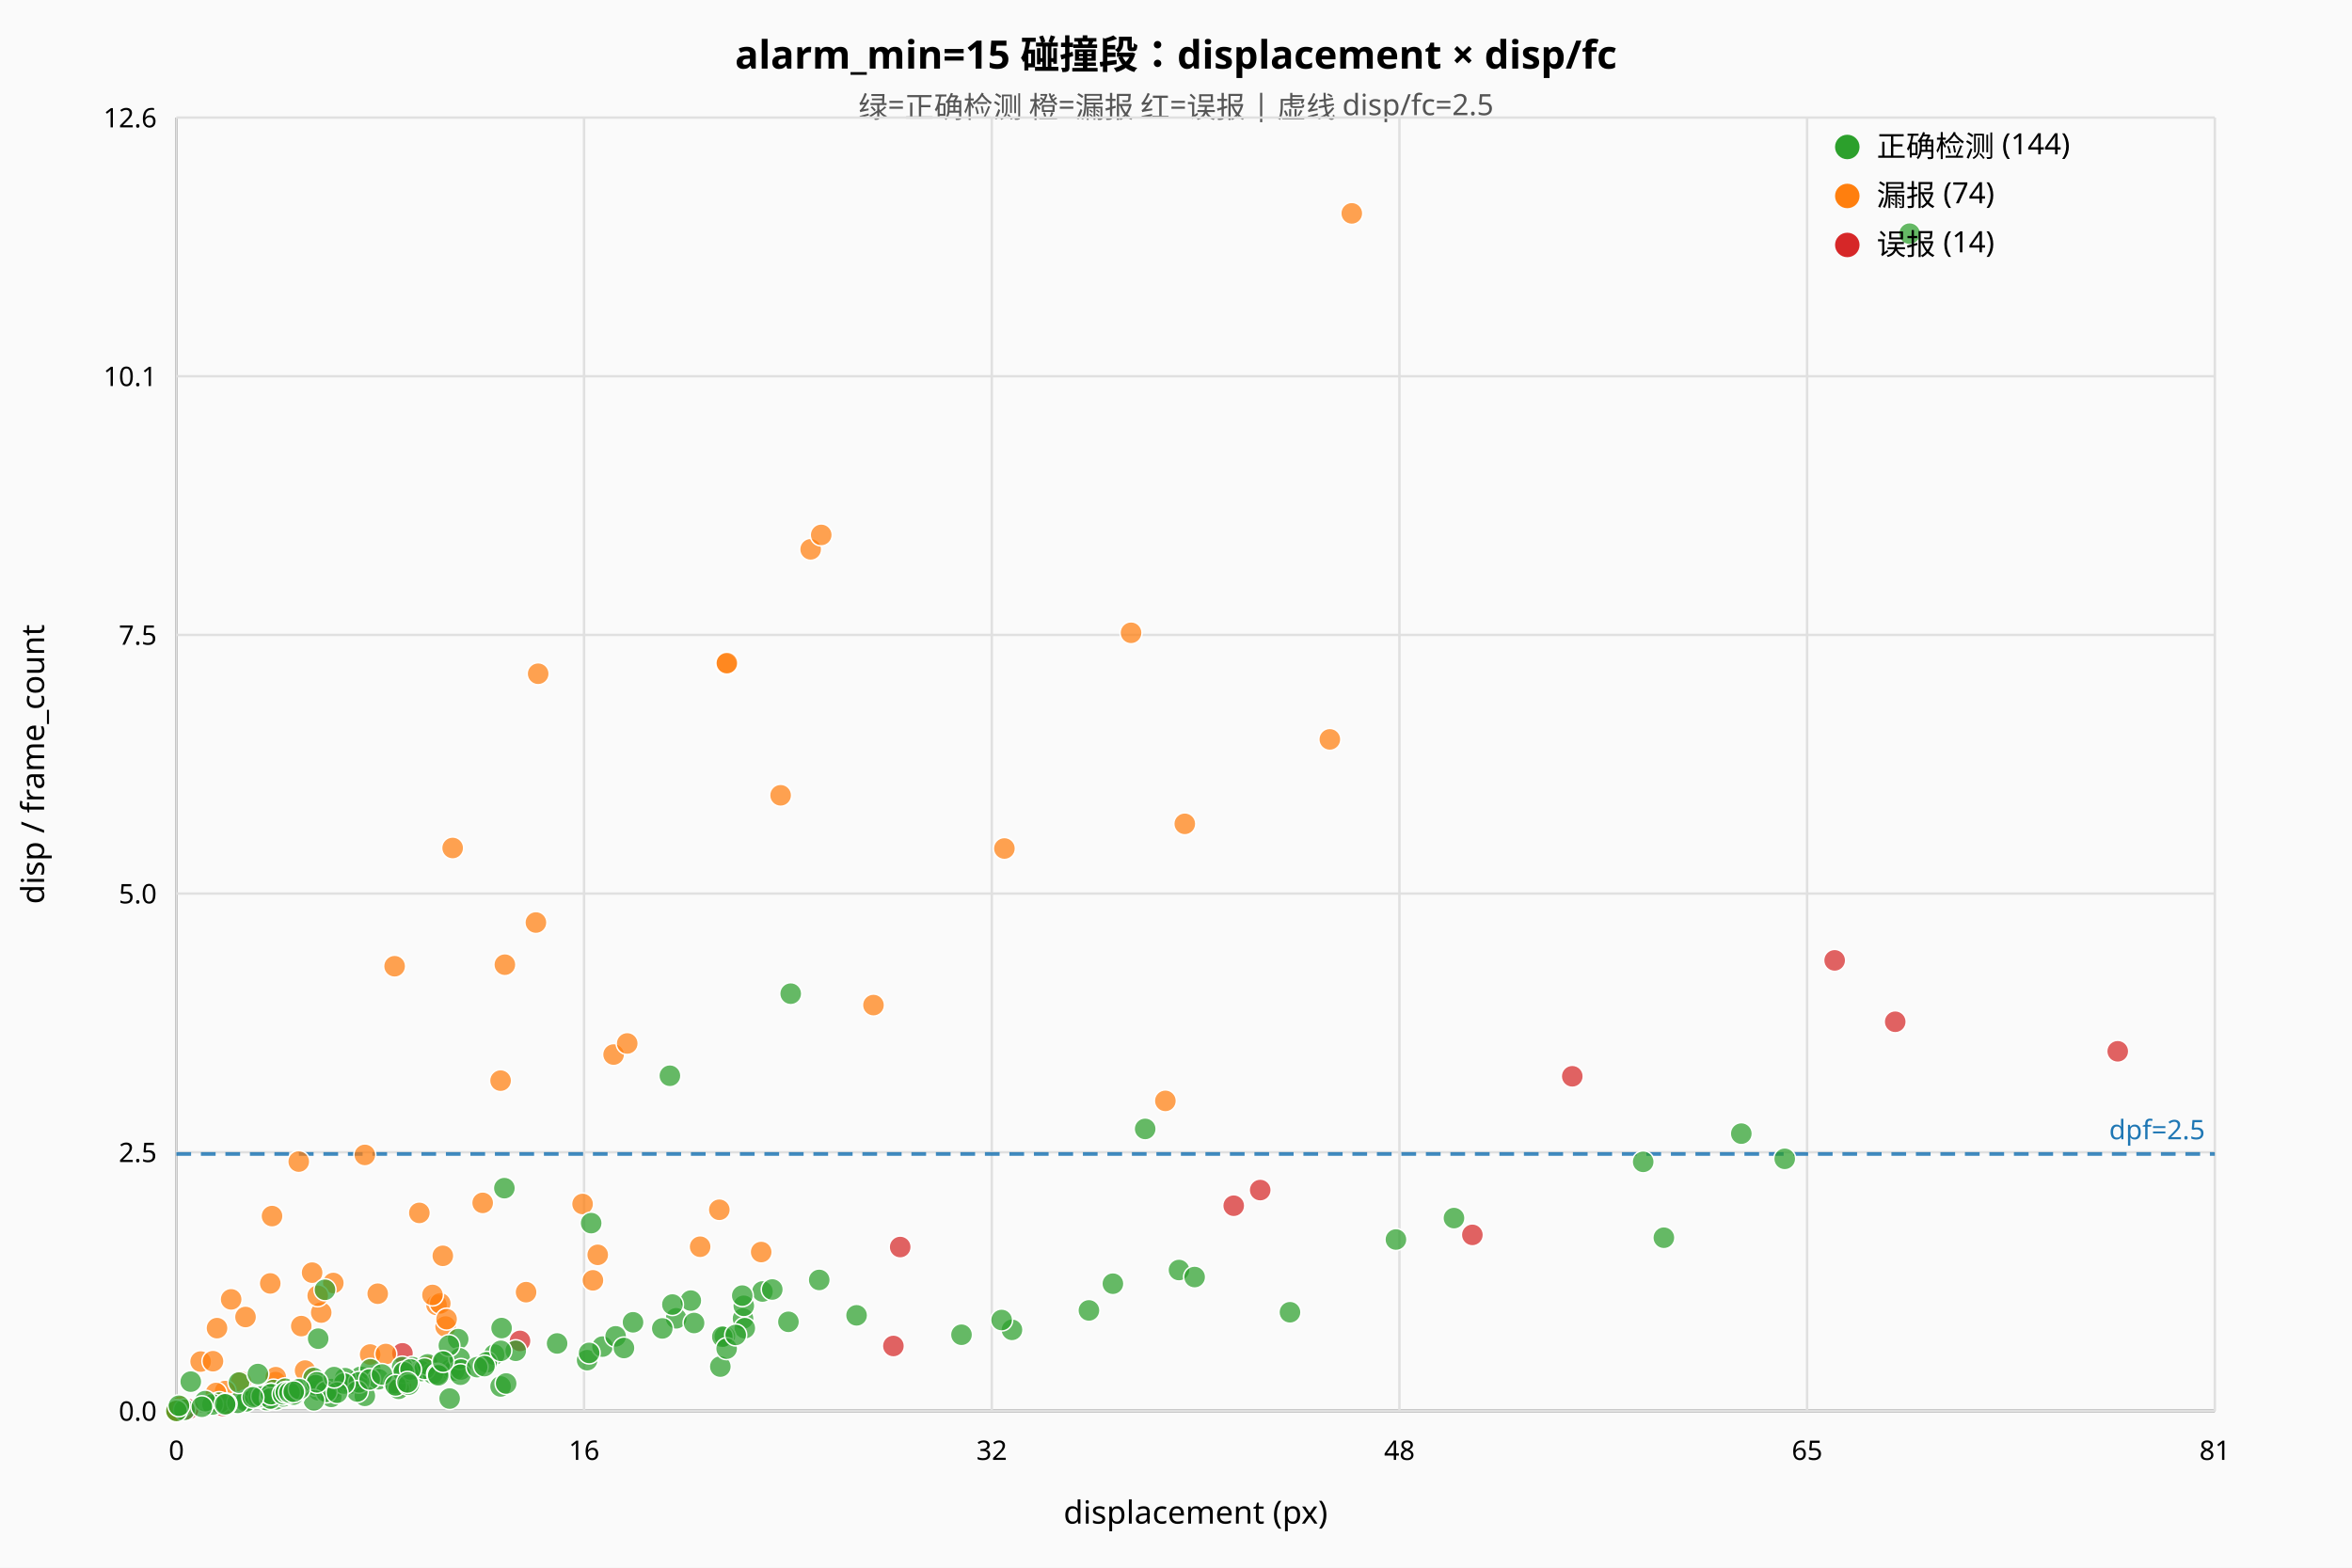
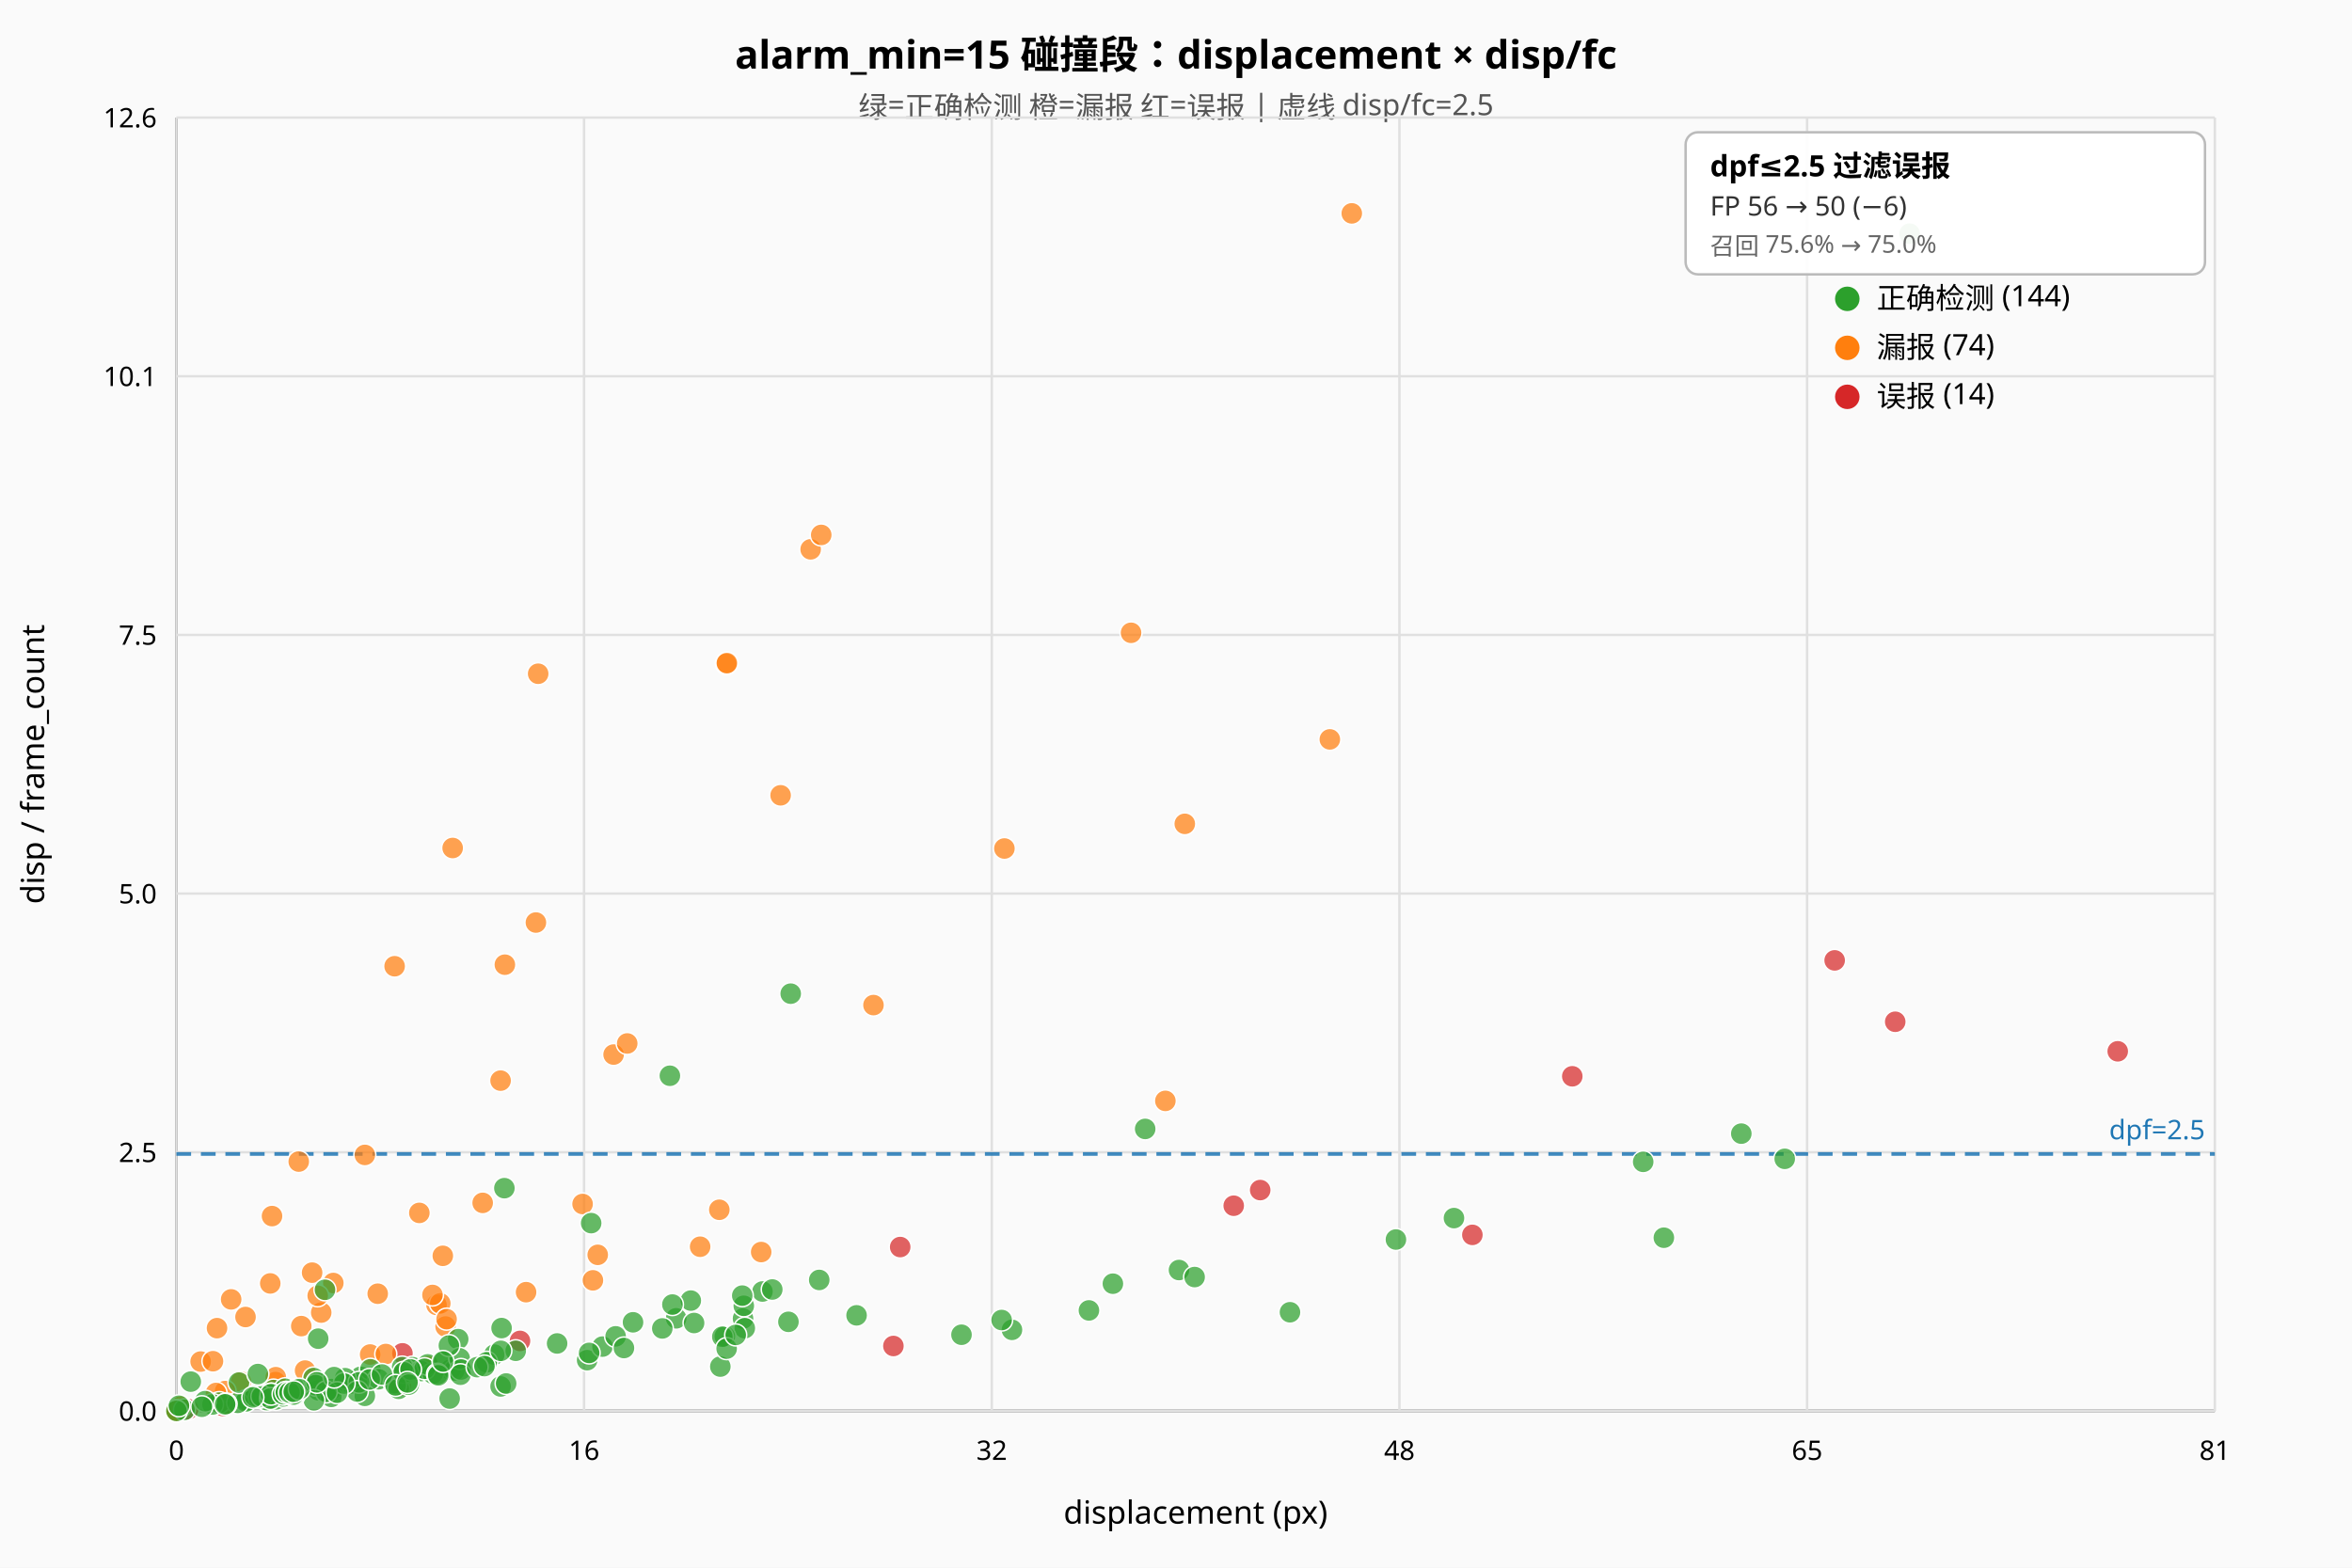
<svg xmlns="http://www.w3.org/2000/svg" width="960" height="640" viewBox="0 0 960 640" font-family="Segoe UI, sans-serif">
  <rect width="100%" height="100%" fill="#fafafa" />
  <text x="480.0" y="28" text-anchor="middle" font-size="16" font-weight="600">alarm_min=15 碰撞段：displacement × disp/fc</text>
  <text x="480.0" y="48" text-anchor="middle" font-size="12" fill="#555">绿=正确检测  橙=漏报  红=误报  |  虚线 disp/fc=2.5</text>
  <line x1="72" y1="576" x2="904" y2="576" stroke="#333" />
  <line x1="72" y1="48" x2="72" y2="576" stroke="#333" />
  <line x1="72.0" y1="48" x2="72.0" y2="576" stroke="#e0e0e0" />
  <text x="72.0" y="596" text-anchor="middle" font-size="11">0</text>
  <line x1="238.4" y1="48" x2="238.4" y2="576" stroke="#e0e0e0" />
  <text x="238.4" y="596" text-anchor="middle" font-size="11">16</text>
  <line x1="404.8" y1="48" x2="404.8" y2="576" stroke="#e0e0e0" />
  <text x="404.8" y="596" text-anchor="middle" font-size="11">32</text>
  <line x1="571.2" y1="48" x2="571.2" y2="576" stroke="#e0e0e0" />
  <text x="571.2" y="596" text-anchor="middle" font-size="11">48</text>
  <line x1="737.6" y1="48" x2="737.6" y2="576" stroke="#e0e0e0" />
  <text x="737.6" y="596" text-anchor="middle" font-size="11">65</text>
  <line x1="904.0" y1="48" x2="904.0" y2="576" stroke="#e0e0e0" />
  <text x="904.0" y="596" text-anchor="middle" font-size="11">81</text>
  <line x1="72" y1="576.0" x2="904" y2="576.0" stroke="#e0e0e0" />
  <text x="64" y="580.0" text-anchor="end" font-size="11">0.0</text>
  <line x1="72" y1="470.4" x2="904" y2="470.4" stroke="#e0e0e0" />
  <text x="64" y="474.4" text-anchor="end" font-size="11">2.5</text>
  <line x1="72" y1="364.8" x2="904" y2="364.8" stroke="#e0e0e0" />
  <text x="64" y="368.8" text-anchor="end" font-size="11">5.0</text>
  <line x1="72" y1="259.2" x2="904" y2="259.2" stroke="#e0e0e0" />
  <text x="64" y="263.2" text-anchor="end" font-size="11">7.5</text>
  <line x1="72" y1="153.6" x2="904" y2="153.6" stroke="#e0e0e0" />
  <text x="64" y="157.6" text-anchor="end" font-size="11">10.1</text>
  <line x1="72" y1="48.0" x2="904" y2="48.0" stroke="#e0e0e0" />
  <text x="64" y="52.0" text-anchor="end" font-size="11">12.6</text>
  <text x="488.0" y="622" text-anchor="middle" font-size="13">displacement (px)</text>
  <text x="18" y="312.0" text-anchor="middle" font-size="13" transform="rotate(-90 18 312.0)">disp / frame_count</text>
  <line x1="72" y1="471.1" x2="904" y2="471.1" stroke="#1f77b4" stroke-width="1.5" stroke-dasharray="6,4" opacity="0.85" />
  <text x="900" y="465.1" text-anchor="end" font-size="11" fill="#1f77b4">dpf=2.5</text>
  <circle cx="864.38" cy="429.19" r="4.5" fill="#d62728" fill-opacity="0.72" stroke="#fff" stroke-width="0.6" />
  <circle cx="367.43" cy="509.10" r="4.5" fill="#d62728" fill-opacity="0.72" stroke="#fff" stroke-width="0.6" />
  <circle cx="773.56" cy="417.13" r="4.5" fill="#d62728" fill-opacity="0.72" stroke="#fff" stroke-width="0.6" />
  <circle cx="212.25" cy="547.42" r="4.5" fill="#d62728" fill-opacity="0.72" stroke="#fff" stroke-width="0.6" />
  <circle cx="164.26" cy="552.49" r="4.5" fill="#d62728" fill-opacity="0.72" stroke="#fff" stroke-width="0.6" />
  <circle cx="600.97" cy="504.13" r="4.5" fill="#d62728" fill-opacity="0.72" stroke="#fff" stroke-width="0.6" />
  <circle cx="163.54" cy="565.63" r="4.5" fill="#d62728" fill-opacity="0.72" stroke="#fff" stroke-width="0.6" />
  <circle cx="641.75" cy="439.39" r="4.5" fill="#d62728" fill-opacity="0.72" stroke="#fff" stroke-width="0.6" />
  <circle cx="364.65" cy="549.49" r="4.5" fill="#d62728" fill-opacity="0.72" stroke="#fff" stroke-width="0.6" />
  <circle cx="503.56" cy="492.23" r="4.5" fill="#d62728" fill-opacity="0.72" stroke="#fff" stroke-width="0.6" />
  <circle cx="514.37" cy="485.84" r="4.5" fill="#d62728" fill-opacity="0.72" stroke="#fff" stroke-width="0.6" />
  <circle cx="90.95" cy="573.97" r="4.5" fill="#d62728" fill-opacity="0.72" stroke="#fff" stroke-width="0.6" />
  <circle cx="748.84" cy="392.07" r="4.5" fill="#d62728" fill-opacity="0.72" stroke="#fff" stroke-width="0.6" />
  <circle cx="76.84" cy="575.27" r="4.5" fill="#d62728" fill-opacity="0.72" stroke="#fff" stroke-width="0.6" />
  <circle cx="181.87" cy="541.55" r="4.5" fill="#ff7f0e" fill-opacity="0.72" stroke="#fff" stroke-width="0.6" />
  <circle cx="161.07" cy="394.46" r="4.5" fill="#ff7f0e" fill-opacity="0.72" stroke="#fff" stroke-width="0.6" />
  <circle cx="461.65" cy="258.34" r="4.5" fill="#ff7f0e" fill-opacity="0.72" stroke="#fff" stroke-width="0.6" />
  <circle cx="178.17" cy="532.73" r="4.5" fill="#ff7f0e" fill-opacity="0.72" stroke="#fff" stroke-width="0.6" />
  <circle cx="72.00" cy="576.00" r="4.5" fill="#ff7f0e" fill-opacity="0.72" stroke="#fff" stroke-width="0.6" />
  <circle cx="214.72" cy="527.52" r="4.5" fill="#ff7f0e" fill-opacity="0.72" stroke="#fff" stroke-width="0.6" />
  <circle cx="296.48" cy="270.99" r="4.5" fill="#ff7f0e" fill-opacity="0.72" stroke="#fff" stroke-width="0.6" />
  <circle cx="112.47" cy="564.22" r="4.5" fill="#ff7f0e" fill-opacity="0.72" stroke="#fff" stroke-width="0.6" />
  <circle cx="98.36" cy="564.06" r="4.5" fill="#ff7f0e" fill-opacity="0.72" stroke="#fff" stroke-width="0.6" />
  <circle cx="136.05" cy="523.78" r="4.5" fill="#ff7f0e" fill-opacity="0.72" stroke="#fff" stroke-width="0.6" />
  <circle cx="91.87" cy="567.90" r="4.5" fill="#ff7f0e" fill-opacity="0.72" stroke="#fff" stroke-width="0.6" />
  <circle cx="330.88" cy="224.26" r="4.5" fill="#ff7f0e" fill-opacity="0.72" stroke="#fff" stroke-width="0.6" />
  <circle cx="318.62" cy="324.68" r="4.5" fill="#ff7f0e" fill-opacity="0.72" stroke="#fff" stroke-width="0.6" />
  <circle cx="218.74" cy="376.62" r="4.5" fill="#ff7f0e" fill-opacity="0.72" stroke="#fff" stroke-width="0.6" />
  <circle cx="174.77" cy="557.79" r="4.5" fill="#ff7f0e" fill-opacity="0.72" stroke="#fff" stroke-width="0.6" />
  <circle cx="250.45" cy="430.52" r="4.5" fill="#ff7f0e" fill-opacity="0.72" stroke="#fff" stroke-width="0.6" />
  <circle cx="151.08" cy="552.97" r="4.5" fill="#ff7f0e" fill-opacity="0.72" stroke="#fff" stroke-width="0.6" />
  <circle cx="180.74" cy="512.68" r="4.5" fill="#ff7f0e" fill-opacity="0.72" stroke="#fff" stroke-width="0.6" />
  <circle cx="256.01" cy="425.99" r="4.5" fill="#ff7f0e" fill-opacity="0.72" stroke="#fff" stroke-width="0.6" />
  <circle cx="204.32" cy="441.16" r="4.5" fill="#ff7f0e" fill-opacity="0.72" stroke="#fff" stroke-width="0.6" />
  <circle cx="72.00" cy="576.00" r="4.5" fill="#ff7f0e" fill-opacity="0.72" stroke="#fff" stroke-width="0.6" />
  <circle cx="72.00" cy="576.00" r="4.5" fill="#ff7f0e" fill-opacity="0.72" stroke="#fff" stroke-width="0.6" />
  <circle cx="184.76" cy="346.19" r="4.5" fill="#ff7f0e" fill-opacity="0.72" stroke="#fff" stroke-width="0.6" />
  <circle cx="72.00" cy="576.00" r="4.5" fill="#ff7f0e" fill-opacity="0.72" stroke="#fff" stroke-width="0.6" />
  <circle cx="122.97" cy="541.37" r="4.5" fill="#ff7f0e" fill-opacity="0.72" stroke="#fff" stroke-width="0.6" />
  <circle cx="219.66" cy="275.05" r="4.5" fill="#ff7f0e" fill-opacity="0.72" stroke="#fff" stroke-width="0.6" />
  <circle cx="94.35" cy="530.46" r="4.5" fill="#ff7f0e" fill-opacity="0.72" stroke="#fff" stroke-width="0.6" />
  <circle cx="542.79" cy="301.85" r="4.5" fill="#ff7f0e" fill-opacity="0.72" stroke="#fff" stroke-width="0.6" />
  <circle cx="72.00" cy="576.00" r="4.5" fill="#ff7f0e" fill-opacity="0.72" stroke="#fff" stroke-width="0.6" />
  <circle cx="148.92" cy="471.49" r="4.5" fill="#ff7f0e" fill-opacity="0.72" stroke="#fff" stroke-width="0.6" />
  <circle cx="72.00" cy="576.00" r="4.5" fill="#ff7f0e" fill-opacity="0.72" stroke="#fff" stroke-width="0.6" />
  <circle cx="310.69" cy="511.14" r="4.5" fill="#ff7f0e" fill-opacity="0.72" stroke="#fff" stroke-width="0.6" />
  <circle cx="111.03" cy="496.46" r="4.5" fill="#ff7f0e" fill-opacity="0.72" stroke="#fff" stroke-width="0.6" />
  <circle cx="73.75" cy="574.22" r="4.5" fill="#ff7f0e" fill-opacity="0.72" stroke="#fff" stroke-width="0.6" />
  <circle cx="72.00" cy="576.00" r="4.5" fill="#ff7f0e" fill-opacity="0.72" stroke="#fff" stroke-width="0.6" />
  <circle cx="206.07" cy="393.83" r="4.5" fill="#ff7f0e" fill-opacity="0.72" stroke="#fff" stroke-width="0.6" />
  <circle cx="72.00" cy="576.00" r="4.5" fill="#ff7f0e" fill-opacity="0.72" stroke="#fff" stroke-width="0.6" />
  <circle cx="243.97" cy="512.28" r="4.5" fill="#ff7f0e" fill-opacity="0.72" stroke="#fff" stroke-width="0.6" />
  <circle cx="475.66" cy="449.43" r="4.5" fill="#ff7f0e" fill-opacity="0.72" stroke="#fff" stroke-width="0.6" />
  <circle cx="179.71" cy="532.10" r="4.5" fill="#ff7f0e" fill-opacity="0.72" stroke="#fff" stroke-width="0.6" />
  <circle cx="157.47" cy="552.77" r="4.5" fill="#ff7f0e" fill-opacity="0.72" stroke="#fff" stroke-width="0.6" />
  <circle cx="88.58" cy="542.21" r="4.5" fill="#ff7f0e" fill-opacity="0.72" stroke="#fff" stroke-width="0.6" />
  <circle cx="81.89" cy="555.85" r="4.5" fill="#ff7f0e" fill-opacity="0.72" stroke="#fff" stroke-width="0.6" />
  <circle cx="335.20" cy="218.38" r="4.5" fill="#ff7f0e" fill-opacity="0.72" stroke="#fff" stroke-width="0.6" />
  <circle cx="88.17" cy="568.68" r="4.5" fill="#ff7f0e" fill-opacity="0.72" stroke="#fff" stroke-width="0.6" />
  <circle cx="154.17" cy="528.15" r="4.5" fill="#ff7f0e" fill-opacity="0.72" stroke="#fff" stroke-width="0.6" />
  <circle cx="72.00" cy="576.00" r="4.5" fill="#ff7f0e" fill-opacity="0.72" stroke="#fff" stroke-width="0.6" />
  <circle cx="72.00" cy="576.00" r="4.5" fill="#ff7f0e" fill-opacity="0.72" stroke="#fff" stroke-width="0.6" />
  <circle cx="131.11" cy="535.85" r="4.5" fill="#ff7f0e" fill-opacity="0.72" stroke="#fff" stroke-width="0.6" />
  <circle cx="100.21" cy="537.66" r="4.5" fill="#ff7f0e" fill-opacity="0.72" stroke="#fff" stroke-width="0.6" />
  <circle cx="86.93" cy="555.71" r="4.5" fill="#ff7f0e" fill-opacity="0.72" stroke="#fff" stroke-width="0.6" />
  <circle cx="356.52" cy="410.32" r="4.5" fill="#ff7f0e" fill-opacity="0.72" stroke="#fff" stroke-width="0.6" />
  <circle cx="72.00" cy="576.00" r="4.5" fill="#ff7f0e" fill-opacity="0.72" stroke="#fff" stroke-width="0.6" />
  <circle cx="237.79" cy="491.53" r="4.5" fill="#ff7f0e" fill-opacity="0.72" stroke="#fff" stroke-width="0.6" />
  <circle cx="112.57" cy="562.22" r="4.5" fill="#ff7f0e" fill-opacity="0.72" stroke="#fff" stroke-width="0.6" />
  <circle cx="119.68" cy="567.55" r="4.5" fill="#ff7f0e" fill-opacity="0.72" stroke="#fff" stroke-width="0.6" />
  <circle cx="285.77" cy="508.97" r="4.5" fill="#ff7f0e" fill-opacity="0.72" stroke="#fff" stroke-width="0.6" />
  <circle cx="124.52" cy="559.53" r="4.5" fill="#ff7f0e" fill-opacity="0.72" stroke="#fff" stroke-width="0.6" />
  <circle cx="242.01" cy="522.69" r="4.5" fill="#ff7f0e" fill-opacity="0.72" stroke="#fff" stroke-width="0.6" />
  <circle cx="121.94" cy="474.21" r="4.5" fill="#ff7f0e" fill-opacity="0.72" stroke="#fff" stroke-width="0.6" />
  <circle cx="129.67" cy="528.99" r="4.5" fill="#ff7f0e" fill-opacity="0.72" stroke="#fff" stroke-width="0.6" />
  <circle cx="182.28" cy="538.54" r="4.5" fill="#ff7f0e" fill-opacity="0.72" stroke="#fff" stroke-width="0.6" />
  <circle cx="551.75" cy="87.11" r="4.5" fill="#ff7f0e" fill-opacity="0.72" stroke="#fff" stroke-width="0.6" />
  <circle cx="127.40" cy="519.55" r="4.5" fill="#ff7f0e" fill-opacity="0.72" stroke="#fff" stroke-width="0.6" />
  <circle cx="110.31" cy="523.95" r="4.5" fill="#ff7f0e" fill-opacity="0.72" stroke="#fff" stroke-width="0.6" />
  <circle cx="72.00" cy="576.00" r="4.5" fill="#ff7f0e" fill-opacity="0.72" stroke="#fff" stroke-width="0.6" />
  <circle cx="409.96" cy="346.40" r="4.5" fill="#ff7f0e" fill-opacity="0.72" stroke="#fff" stroke-width="0.6" />
  <circle cx="197.01" cy="491.07" r="4.5" fill="#ff7f0e" fill-opacity="0.72" stroke="#fff" stroke-width="0.6" />
  <circle cx="171.16" cy="495.16" r="4.5" fill="#ff7f0e" fill-opacity="0.72" stroke="#fff" stroke-width="0.6" />
  <circle cx="293.60" cy="493.88" r="4.5" fill="#ff7f0e" fill-opacity="0.72" stroke="#fff" stroke-width="0.6" />
  <circle cx="483.59" cy="336.33" r="4.5" fill="#ff7f0e" fill-opacity="0.72" stroke="#fff" stroke-width="0.6" />
  <circle cx="296.69" cy="270.71" r="4.5" fill="#ff7f0e" fill-opacity="0.72" stroke="#fff" stroke-width="0.6" />
  <circle cx="176.52" cy="528.66" r="4.5" fill="#ff7f0e" fill-opacity="0.72" stroke="#fff" stroke-width="0.6" />
  <circle cx="72.00" cy="576.00" r="4.5" fill="#ff7f0e" fill-opacity="0.72" stroke="#fff" stroke-width="0.6" />
  <circle cx="100.63" cy="571.68" r="4.5" fill="#2ca02c" fill-opacity="0.72" stroke="#fff" stroke-width="0.6" />
  <circle cx="135.43" cy="567.92" r="4.5" fill="#2ca02c" fill-opacity="0.72" stroke="#fff" stroke-width="0.6" />
  <circle cx="169.72" cy="559.40" r="4.5" fill="#2ca02c" fill-opacity="0.72" stroke="#fff" stroke-width="0.6" />
  <circle cx="111.64" cy="567.49" r="4.5" fill="#2ca02c" fill-opacity="0.72" stroke="#fff" stroke-width="0.6" />
  <circle cx="204.73" cy="542.18" r="4.5" fill="#2ca02c" fill-opacity="0.72" stroke="#fff" stroke-width="0.6" />
  <circle cx="129.87" cy="546.51" r="4.5" fill="#2ca02c" fill-opacity="0.72" stroke="#fff" stroke-width="0.6" />
  <circle cx="201.75" cy="553.01" r="4.5" fill="#2ca02c" fill-opacity="0.72" stroke="#fff" stroke-width="0.6" />
  <circle cx="89.51" cy="572.60" r="4.5" fill="#2ca02c" fill-opacity="0.72" stroke="#fff" stroke-width="0.6" />
  <circle cx="143.36" cy="564.81" r="4.5" fill="#2ca02c" fill-opacity="0.72" stroke="#fff" stroke-width="0.6" />
  <circle cx="147.17" cy="562.07" r="4.5" fill="#2ca02c" fill-opacity="0.72" stroke="#fff" stroke-width="0.6" />
  <circle cx="151.19" cy="559.01" r="4.5" fill="#2ca02c" fill-opacity="0.72" stroke="#fff" stroke-width="0.6" />
  <circle cx="132.65" cy="526.55" r="4.5" fill="#2ca02c" fill-opacity="0.72" stroke="#fff" stroke-width="0.6" />
  <circle cx="710.74" cy="462.80" r="4.5" fill="#2ca02c" fill-opacity="0.72" stroke="#fff" stroke-width="0.6" />
  <circle cx="86.73" cy="573.39" r="4.5" fill="#2ca02c" fill-opacity="0.72" stroke="#fff" stroke-width="0.6" />
  <circle cx="569.77" cy="506.03" r="4.5" fill="#2ca02c" fill-opacity="0.72" stroke="#fff" stroke-width="0.6" />
  <circle cx="100.32" cy="572.15" r="4.5" fill="#2ca02c" fill-opacity="0.72" stroke="#fff" stroke-width="0.6" />
  <circle cx="112.67" cy="571.26" r="4.5" fill="#2ca02c" fill-opacity="0.72" stroke="#fff" stroke-width="0.6" />
  <circle cx="239.64" cy="555.29" r="4.5" fill="#2ca02c" fill-opacity="0.72" stroke="#fff" stroke-width="0.6" />
  <circle cx="108.86" cy="571.58" r="4.5" fill="#2ca02c" fill-opacity="0.72" stroke="#fff" stroke-width="0.6" />
  <circle cx="115.66" cy="570.07" r="4.5" fill="#2ca02c" fill-opacity="0.72" stroke="#fff" stroke-width="0.6" />
  <circle cx="97.02" cy="572.71" r="4.5" fill="#2ca02c" fill-opacity="0.72" stroke="#fff" stroke-width="0.6" />
  <circle cx="275.99" cy="538.20" r="4.5" fill="#2ca02c" fill-opacity="0.72" stroke="#fff" stroke-width="0.6" />
  <circle cx="154.48" cy="563.07" r="4.5" fill="#2ca02c" fill-opacity="0.72" stroke="#fff" stroke-width="0.6" />
  <circle cx="105.78" cy="570.49" r="4.5" fill="#2ca02c" fill-opacity="0.72" stroke="#fff" stroke-width="0.6" />
  <circle cx="183.93" cy="559.10" r="4.5" fill="#2ca02c" fill-opacity="0.72" stroke="#fff" stroke-width="0.6" />
  <circle cx="168.38" cy="558.14" r="4.5" fill="#2ca02c" fill-opacity="0.72" stroke="#fff" stroke-width="0.6" />
  <circle cx="75.30" cy="575.57" r="4.5" fill="#2ca02c" fill-opacity="0.72" stroke="#fff" stroke-width="0.6" />
  <circle cx="117.62" cy="568.25" r="4.5" fill="#2ca02c" fill-opacity="0.72" stroke="#fff" stroke-width="0.6" />
  <circle cx="481.22" cy="518.48" r="4.5" fill="#2ca02c" fill-opacity="0.72" stroke="#fff" stroke-width="0.6" />
  <circle cx="104.13" cy="570.05" r="4.5" fill="#2ca02c" fill-opacity="0.72" stroke="#fff" stroke-width="0.6" />
  <circle cx="129.97" cy="567.56" r="4.5" fill="#2ca02c" fill-opacity="0.72" stroke="#fff" stroke-width="0.6" />
  <circle cx="166.32" cy="559.98" r="4.5" fill="#2ca02c" fill-opacity="0.72" stroke="#fff" stroke-width="0.6" />
  <circle cx="110.82" cy="569.12" r="4.5" fill="#2ca02c" fill-opacity="0.72" stroke="#fff" stroke-width="0.6" />
  <circle cx="135.43" cy="567.08" r="4.5" fill="#2ca02c" fill-opacity="0.72" stroke="#fff" stroke-width="0.6" />
  <circle cx="198.66" cy="556.14" r="4.5" fill="#2ca02c" fill-opacity="0.72" stroke="#fff" stroke-width="0.6" />
  <circle cx="245.92" cy="549.74" r="4.5" fill="#2ca02c" fill-opacity="0.72" stroke="#fff" stroke-width="0.6" />
  <circle cx="106.91" cy="570.07" r="4.5" fill="#2ca02c" fill-opacity="0.72" stroke="#fff" stroke-width="0.6" />
  <circle cx="164.99" cy="560.84" r="4.5" fill="#2ca02c" fill-opacity="0.72" stroke="#fff" stroke-width="0.6" />
  <circle cx="116.38" cy="566.95" r="4.5" fill="#2ca02c" fill-opacity="0.72" stroke="#fff" stroke-width="0.6" />
  <circle cx="303.28" cy="538.29" r="4.5" fill="#2ca02c" fill-opacity="0.72" stroke="#fff" stroke-width="0.6" />
  <circle cx="121.22" cy="567.28" r="4.5" fill="#2ca02c" fill-opacity="0.72" stroke="#fff" stroke-width="0.6" />
  <circle cx="92.29" cy="573.15" r="4.5" fill="#2ca02c" fill-opacity="0.72" stroke="#fff" stroke-width="0.6" />
  <circle cx="679.13" cy="505.29" r="4.5" fill="#2ca02c" fill-opacity="0.72" stroke="#fff" stroke-width="0.6" />
  <circle cx="258.38" cy="539.82" r="4.5" fill="#2ca02c" fill-opacity="0.72" stroke="#fff" stroke-width="0.6" />
  <circle cx="183.52" cy="570.95" r="4.5" fill="#2ca02c" fill-opacity="0.72" stroke="#fff" stroke-width="0.6" />
  <circle cx="304.00" cy="542.23" r="4.5" fill="#2ca02c" fill-opacity="0.72" stroke="#fff" stroke-width="0.6" />
  <circle cx="444.46" cy="534.97" r="4.5" fill="#2ca02c" fill-opacity="0.72" stroke="#fff" stroke-width="0.6" />
  <circle cx="526.52" cy="535.72" r="4.5" fill="#2ca02c" fill-opacity="0.72" stroke="#fff" stroke-width="0.6" />
  <circle cx="148.92" cy="569.85" r="4.5" fill="#2ca02c" fill-opacity="0.72" stroke="#fff" stroke-width="0.6" />
  <circle cx="140.89" cy="562.63" r="4.5" fill="#2ca02c" fill-opacity="0.72" stroke="#fff" stroke-width="0.6" />
  <circle cx="171.78" cy="559.73" r="4.5" fill="#2ca02c" fill-opacity="0.72" stroke="#fff" stroke-width="0.6" />
  <circle cx="146.55" cy="564.31" r="4.5" fill="#2ca02c" fill-opacity="0.72" stroke="#fff" stroke-width="0.6" />
  <circle cx="116.79" cy="568.70" r="4.5" fill="#2ca02c" fill-opacity="0.72" stroke="#fff" stroke-width="0.6" />
  <circle cx="110.41" cy="570.95" r="4.5" fill="#2ca02c" fill-opacity="0.72" stroke="#fff" stroke-width="0.6" />
  <circle cx="176.62" cy="560.77" r="4.5" fill="#2ca02c" fill-opacity="0.72" stroke="#fff" stroke-width="0.6" />
  <circle cx="251.28" cy="545.55" r="4.5" fill="#2ca02c" fill-opacity="0.72" stroke="#fff" stroke-width="0.6" />
  <circle cx="160.87" cy="564.68" r="4.5" fill="#2ca02c" fill-opacity="0.72" stroke="#fff" stroke-width="0.6" />
  <circle cx="334.38" cy="522.53" r="4.5" fill="#2ca02c" fill-opacity="0.72" stroke="#fff" stroke-width="0.6" />
  <circle cx="210.50" cy="551.45" r="4.5" fill="#2ca02c" fill-opacity="0.72" stroke="#fff" stroke-width="0.6" />
  <circle cx="174.56" cy="557.00" r="4.5" fill="#2ca02c" fill-opacity="0.72" stroke="#fff" stroke-width="0.6" />
  <circle cx="273.42" cy="439.17" r="4.5" fill="#2ca02c" fill-opacity="0.72" stroke="#fff" stroke-width="0.6" />
  <circle cx="110.62" cy="569.16" r="4.5" fill="#2ca02c" fill-opacity="0.72" stroke="#fff" stroke-width="0.6" />
  <circle cx="294.01" cy="557.90" r="4.5" fill="#2ca02c" fill-opacity="0.72" stroke="#fff" stroke-width="0.6" />
  <circle cx="728.46" cy="473.08" r="4.5" fill="#2ca02c" fill-opacity="0.72" stroke="#fff" stroke-width="0.6" />
  <circle cx="779.43" cy="95.40" r="4.5" fill="#2ca02c" fill-opacity="0.72" stroke="#fff" stroke-width="0.6" />
  <circle cx="311.21" cy="527.25" r="4.5" fill="#2ca02c" fill-opacity="0.72" stroke="#fff" stroke-width="0.6" />
  <circle cx="97.54" cy="564.43" r="4.5" fill="#2ca02c" fill-opacity="0.72" stroke="#fff" stroke-width="0.6" />
  <circle cx="145.83" cy="568.08" r="4.5" fill="#2ca02c" fill-opacity="0.72" stroke="#fff" stroke-width="0.6" />
  <circle cx="83.74" cy="572.01" r="4.5" fill="#2ca02c" fill-opacity="0.72" stroke="#fff" stroke-width="0.6" />
  <circle cx="72.00" cy="576.00" r="4.5" fill="#2ca02c" fill-opacity="0.72" stroke="#fff" stroke-width="0.6" />
  <circle cx="303.59" cy="533.09" r="4.5" fill="#2ca02c" fill-opacity="0.72" stroke="#fff" stroke-width="0.6" />
  <circle cx="467.42" cy="460.87" r="4.5" fill="#2ca02c" fill-opacity="0.72" stroke="#fff" stroke-width="0.6" />
  <circle cx="204.32" cy="566.01" r="4.5" fill="#2ca02c" fill-opacity="0.72" stroke="#fff" stroke-width="0.6" />
  <circle cx="173.33" cy="558.79" r="4.5" fill="#2ca02c" fill-opacity="0.72" stroke="#fff" stroke-width="0.6" />
  <circle cx="115.56" cy="569.17" r="4.5" fill="#2ca02c" fill-opacity="0.72" stroke="#fff" stroke-width="0.6" />
  <circle cx="164.16" cy="558.11" r="4.5" fill="#2ca02c" fill-opacity="0.72" stroke="#fff" stroke-width="0.6" />
  <circle cx="91.87" cy="573.30" r="4.5" fill="#2ca02c" fill-opacity="0.72" stroke="#fff" stroke-width="0.6" />
  <circle cx="185.48" cy="559.48" r="4.5" fill="#2ca02c" fill-opacity="0.72" stroke="#fff" stroke-width="0.6" />
  <circle cx="181.25" cy="555.76" r="4.5" fill="#2ca02c" fill-opacity="0.72" stroke="#fff" stroke-width="0.6" />
  <circle cx="77.87" cy="564.04" r="4.5" fill="#2ca02c" fill-opacity="0.72" stroke="#fff" stroke-width="0.6" />
  <circle cx="128.02" cy="562.57" r="4.5" fill="#2ca02c" fill-opacity="0.72" stroke="#fff" stroke-width="0.6" />
  <circle cx="241.29" cy="499.33" r="4.5" fill="#2ca02c" fill-opacity="0.72" stroke="#fff" stroke-width="0.6" />
  <circle cx="295.86" cy="545.58" r="4.5" fill="#2ca02c" fill-opacity="0.72" stroke="#fff" stroke-width="0.6" />
  <circle cx="283.30" cy="540.11" r="4.5" fill="#2ca02c" fill-opacity="0.72" stroke="#fff" stroke-width="0.6" />
  <circle cx="322.74" cy="405.66" r="4.5" fill="#2ca02c" fill-opacity="0.72" stroke="#fff" stroke-width="0.6" />
  <circle cx="162.72" cy="566.98" r="4.5" fill="#2ca02c" fill-opacity="0.72" stroke="#fff" stroke-width="0.6" />
  <circle cx="135.23" cy="570.27" r="4.5" fill="#2ca02c" fill-opacity="0.72" stroke="#fff" stroke-width="0.6" />
  <circle cx="164.78" cy="560.24" r="4.5" fill="#2ca02c" fill-opacity="0.72" stroke="#fff" stroke-width="0.6" />
  <circle cx="187.02" cy="546.70" r="4.5" fill="#2ca02c" fill-opacity="0.72" stroke="#fff" stroke-width="0.6" />
  <circle cx="392.45" cy="544.90" r="4.5" fill="#2ca02c" fill-opacity="0.72" stroke="#fff" stroke-width="0.6" />
  <circle cx="128.84" cy="565.47" r="4.5" fill="#2ca02c" fill-opacity="0.72" stroke="#fff" stroke-width="0.6" />
  <circle cx="140.48" cy="564.83" r="4.5" fill="#2ca02c" fill-opacity="0.72" stroke="#fff" stroke-width="0.6" />
  <circle cx="487.60" cy="521.35" r="4.5" fill="#2ca02c" fill-opacity="0.72" stroke="#fff" stroke-width="0.6" />
  <circle cx="103.20" cy="570.47" r="4.5" fill="#2ca02c" fill-opacity="0.72" stroke="#fff" stroke-width="0.6" />
  <circle cx="270.33" cy="542.32" r="4.5" fill="#2ca02c" fill-opacity="0.72" stroke="#fff" stroke-width="0.6" />
  <circle cx="178.58" cy="561.02" r="4.5" fill="#2ca02c" fill-opacity="0.72" stroke="#fff" stroke-width="0.6" />
  <circle cx="187.64" cy="554.57" r="4.5" fill="#2ca02c" fill-opacity="0.72" stroke="#fff" stroke-width="0.6" />
  <circle cx="454.24" cy="524.06" r="4.5" fill="#2ca02c" fill-opacity="0.72" stroke="#fff" stroke-width="0.6" />
  <circle cx="294.83" cy="545.72" r="4.5" fill="#2ca02c" fill-opacity="0.72" stroke="#fff" stroke-width="0.6" />
  <circle cx="116.69" cy="568.41" r="4.5" fill="#2ca02c" fill-opacity="0.72" stroke="#fff" stroke-width="0.6" />
  <circle cx="82.40" cy="574.30" r="4.5" fill="#2ca02c" fill-opacity="0.72" stroke="#fff" stroke-width="0.6" />
  <circle cx="321.81" cy="539.63" r="4.5" fill="#2ca02c" fill-opacity="0.72" stroke="#fff" stroke-width="0.6" />
  <circle cx="105.26" cy="560.94" r="4.5" fill="#2ca02c" fill-opacity="0.72" stroke="#fff" stroke-width="0.6" />
  <circle cx="133.17" cy="568.21" r="4.5" fill="#2ca02c" fill-opacity="0.72" stroke="#fff" stroke-width="0.6" />
  <circle cx="128.12" cy="571.68" r="4.5" fill="#2ca02c" fill-opacity="0.72" stroke="#fff" stroke-width="0.6" />
  <circle cx="167.56" cy="559.06" r="4.5" fill="#2ca02c" fill-opacity="0.72" stroke="#fff" stroke-width="0.6" />
  <circle cx="227.39" cy="548.46" r="4.5" fill="#2ca02c" fill-opacity="0.72" stroke="#fff" stroke-width="0.6" />
  <circle cx="188.15" cy="559.09" r="4.5" fill="#2ca02c" fill-opacity="0.72" stroke="#fff" stroke-width="0.6" />
  <circle cx="187.95" cy="561.23" r="4.5" fill="#2ca02c" fill-opacity="0.72" stroke="#fff" stroke-width="0.6" />
  <circle cx="204.42" cy="551.46" r="4.5" fill="#2ca02c" fill-opacity="0.72" stroke="#fff" stroke-width="0.6" />
  <circle cx="593.46" cy="497.28" r="4.5" fill="#2ca02c" fill-opacity="0.72" stroke="#fff" stroke-width="0.6" />
  <circle cx="240.46" cy="552.32" r="4.5" fill="#2ca02c" fill-opacity="0.72" stroke="#fff" stroke-width="0.6" />
  <circle cx="120.09" cy="569.68" r="4.5" fill="#2ca02c" fill-opacity="0.72" stroke="#fff" stroke-width="0.6" />
  <circle cx="178.89" cy="561.48" r="4.5" fill="#2ca02c" fill-opacity="0.72" stroke="#fff" stroke-width="0.6" />
  <circle cx="137.59" cy="568.57" r="4.5" fill="#2ca02c" fill-opacity="0.72" stroke="#fff" stroke-width="0.6" />
  <circle cx="183.21" cy="549.33" r="4.5" fill="#2ca02c" fill-opacity="0.72" stroke="#fff" stroke-width="0.6" />
  <circle cx="150.88" cy="563.14" r="4.5" fill="#2ca02c" fill-opacity="0.72" stroke="#fff" stroke-width="0.6" />
  <circle cx="180.84" cy="555.83" r="4.5" fill="#2ca02c" fill-opacity="0.72" stroke="#fff" stroke-width="0.6" />
  <circle cx="155.92" cy="561.13" r="4.5" fill="#2ca02c" fill-opacity="0.72" stroke="#fff" stroke-width="0.6" />
  <circle cx="302.97" cy="528.93" r="4.5" fill="#2ca02c" fill-opacity="0.72" stroke="#fff" stroke-width="0.6" />
  <circle cx="73.03" cy="573.90" r="4.5" fill="#2ca02c" fill-opacity="0.72" stroke="#fff" stroke-width="0.6" />
  <circle cx="161.48" cy="565.58" r="4.5" fill="#2ca02c" fill-opacity="0.72" stroke="#fff" stroke-width="0.6" />
  <circle cx="206.59" cy="564.80" r="4.5" fill="#2ca02c" fill-opacity="0.72" stroke="#fff" stroke-width="0.6" />
  <circle cx="296.59" cy="550.57" r="4.5" fill="#2ca02c" fill-opacity="0.72" stroke="#fff" stroke-width="0.6" />
  <circle cx="349.62" cy="536.98" r="4.5" fill="#2ca02c" fill-opacity="0.72" stroke="#fff" stroke-width="0.6" />
  <circle cx="205.87" cy="485.06" r="4.5" fill="#2ca02c" fill-opacity="0.72" stroke="#fff" stroke-width="0.6" />
  <circle cx="119.78" cy="569.28" r="4.5" fill="#2ca02c" fill-opacity="0.72" stroke="#fff" stroke-width="0.6" />
  <circle cx="194.74" cy="558.13" r="4.5" fill="#2ca02c" fill-opacity="0.72" stroke="#fff" stroke-width="0.6" />
  <circle cx="166.84" cy="565.26" r="4.5" fill="#2ca02c" fill-opacity="0.72" stroke="#fff" stroke-width="0.6" />
  <circle cx="136.36" cy="562.19" r="4.5" fill="#2ca02c" fill-opacity="0.72" stroke="#fff" stroke-width="0.6" />
  <circle cx="118.13" cy="568.48" r="4.5" fill="#2ca02c" fill-opacity="0.72" stroke="#fff" stroke-width="0.6" />
  <circle cx="281.96" cy="530.96" r="4.5" fill="#2ca02c" fill-opacity="0.72" stroke="#fff" stroke-width="0.6" />
  <circle cx="254.67" cy="550.32" r="4.5" fill="#2ca02c" fill-opacity="0.72" stroke="#fff" stroke-width="0.6" />
  <circle cx="670.69" cy="474.32" r="4.5" fill="#2ca02c" fill-opacity="0.72" stroke="#fff" stroke-width="0.6" />
  <circle cx="166.32" cy="564.35" r="4.5" fill="#2ca02c" fill-opacity="0.72" stroke="#fff" stroke-width="0.6" />
  <circle cx="300.29" cy="544.98" r="4.5" fill="#2ca02c" fill-opacity="0.72" stroke="#fff" stroke-width="0.6" />
  <circle cx="129.36" cy="564.31" r="4.5" fill="#2ca02c" fill-opacity="0.72" stroke="#fff" stroke-width="0.6" />
  <circle cx="122.15" cy="567.11" r="4.5" fill="#2ca02c" fill-opacity="0.72" stroke="#fff" stroke-width="0.6" />
  <circle cx="197.73" cy="557.70" r="4.5" fill="#2ca02c" fill-opacity="0.72" stroke="#fff" stroke-width="0.6" />
  <circle cx="119.88" cy="568.19" r="4.5" fill="#2ca02c" fill-opacity="0.72" stroke="#fff" stroke-width="0.6" />
  <circle cx="315.22" cy="526.43" r="4.5" fill="#2ca02c" fill-opacity="0.72" stroke="#fff" stroke-width="0.6" />
  <circle cx="274.45" cy="532.57" r="4.5" fill="#2ca02c" fill-opacity="0.72" stroke="#fff" stroke-width="0.6" />
  <circle cx="413.05" cy="542.90" r="4.5" fill="#2ca02c" fill-opacity="0.72" stroke="#fff" stroke-width="0.6" />
  <circle cx="408.83" cy="538.89" r="4.5" fill="#2ca02c" fill-opacity="0.72" stroke="#fff" stroke-width="0.6" />
-   <circle cx="754" cy="60" r="5" fill="#2ca02c" />
-   <text x="766" y="64" font-size="12">正确检测 (144)</text>
-   <circle cx="754" cy="80" r="5" fill="#ff7f0e" />
-   <text x="766" y="84" font-size="12">漏报 (74)</text>
-   <circle cx="754" cy="100" r="5" fill="#d62728" />
-   <text x="766" y="104" font-size="12">误报 (14)</text>
+   <rect x="688.0" y="54.0" width="212" height="58" fill="#fff" fill-opacity="0.93" stroke="#bbb" rx="5" />
+   <text x="698.0" y="72.0" font-size="12" font-weight="600">dpf≤2.5 过滤误报</text>
+   <text x="698.0" y="88.0" font-size="11" fill="#333">FP 56 → 50  (−6)</text>
+   <text x="698.0" y="104.0" font-size="10" fill="#666">召回 75.6% → 75.0%</text>
+   <circle cx="754" cy="122" r="5" fill="#2ca02c" />
+   <text x="766" y="126" font-size="12">正确检测 (144)</text>
+   <circle cx="754" cy="142" r="5" fill="#ff7f0e" />
+   <text x="766" y="146" font-size="12">漏报 (74)</text>
+   <circle cx="754" cy="162" r="5" fill="#d62728" />
+   <text x="766" y="166" font-size="12">误报 (14)</text>
</svg>
